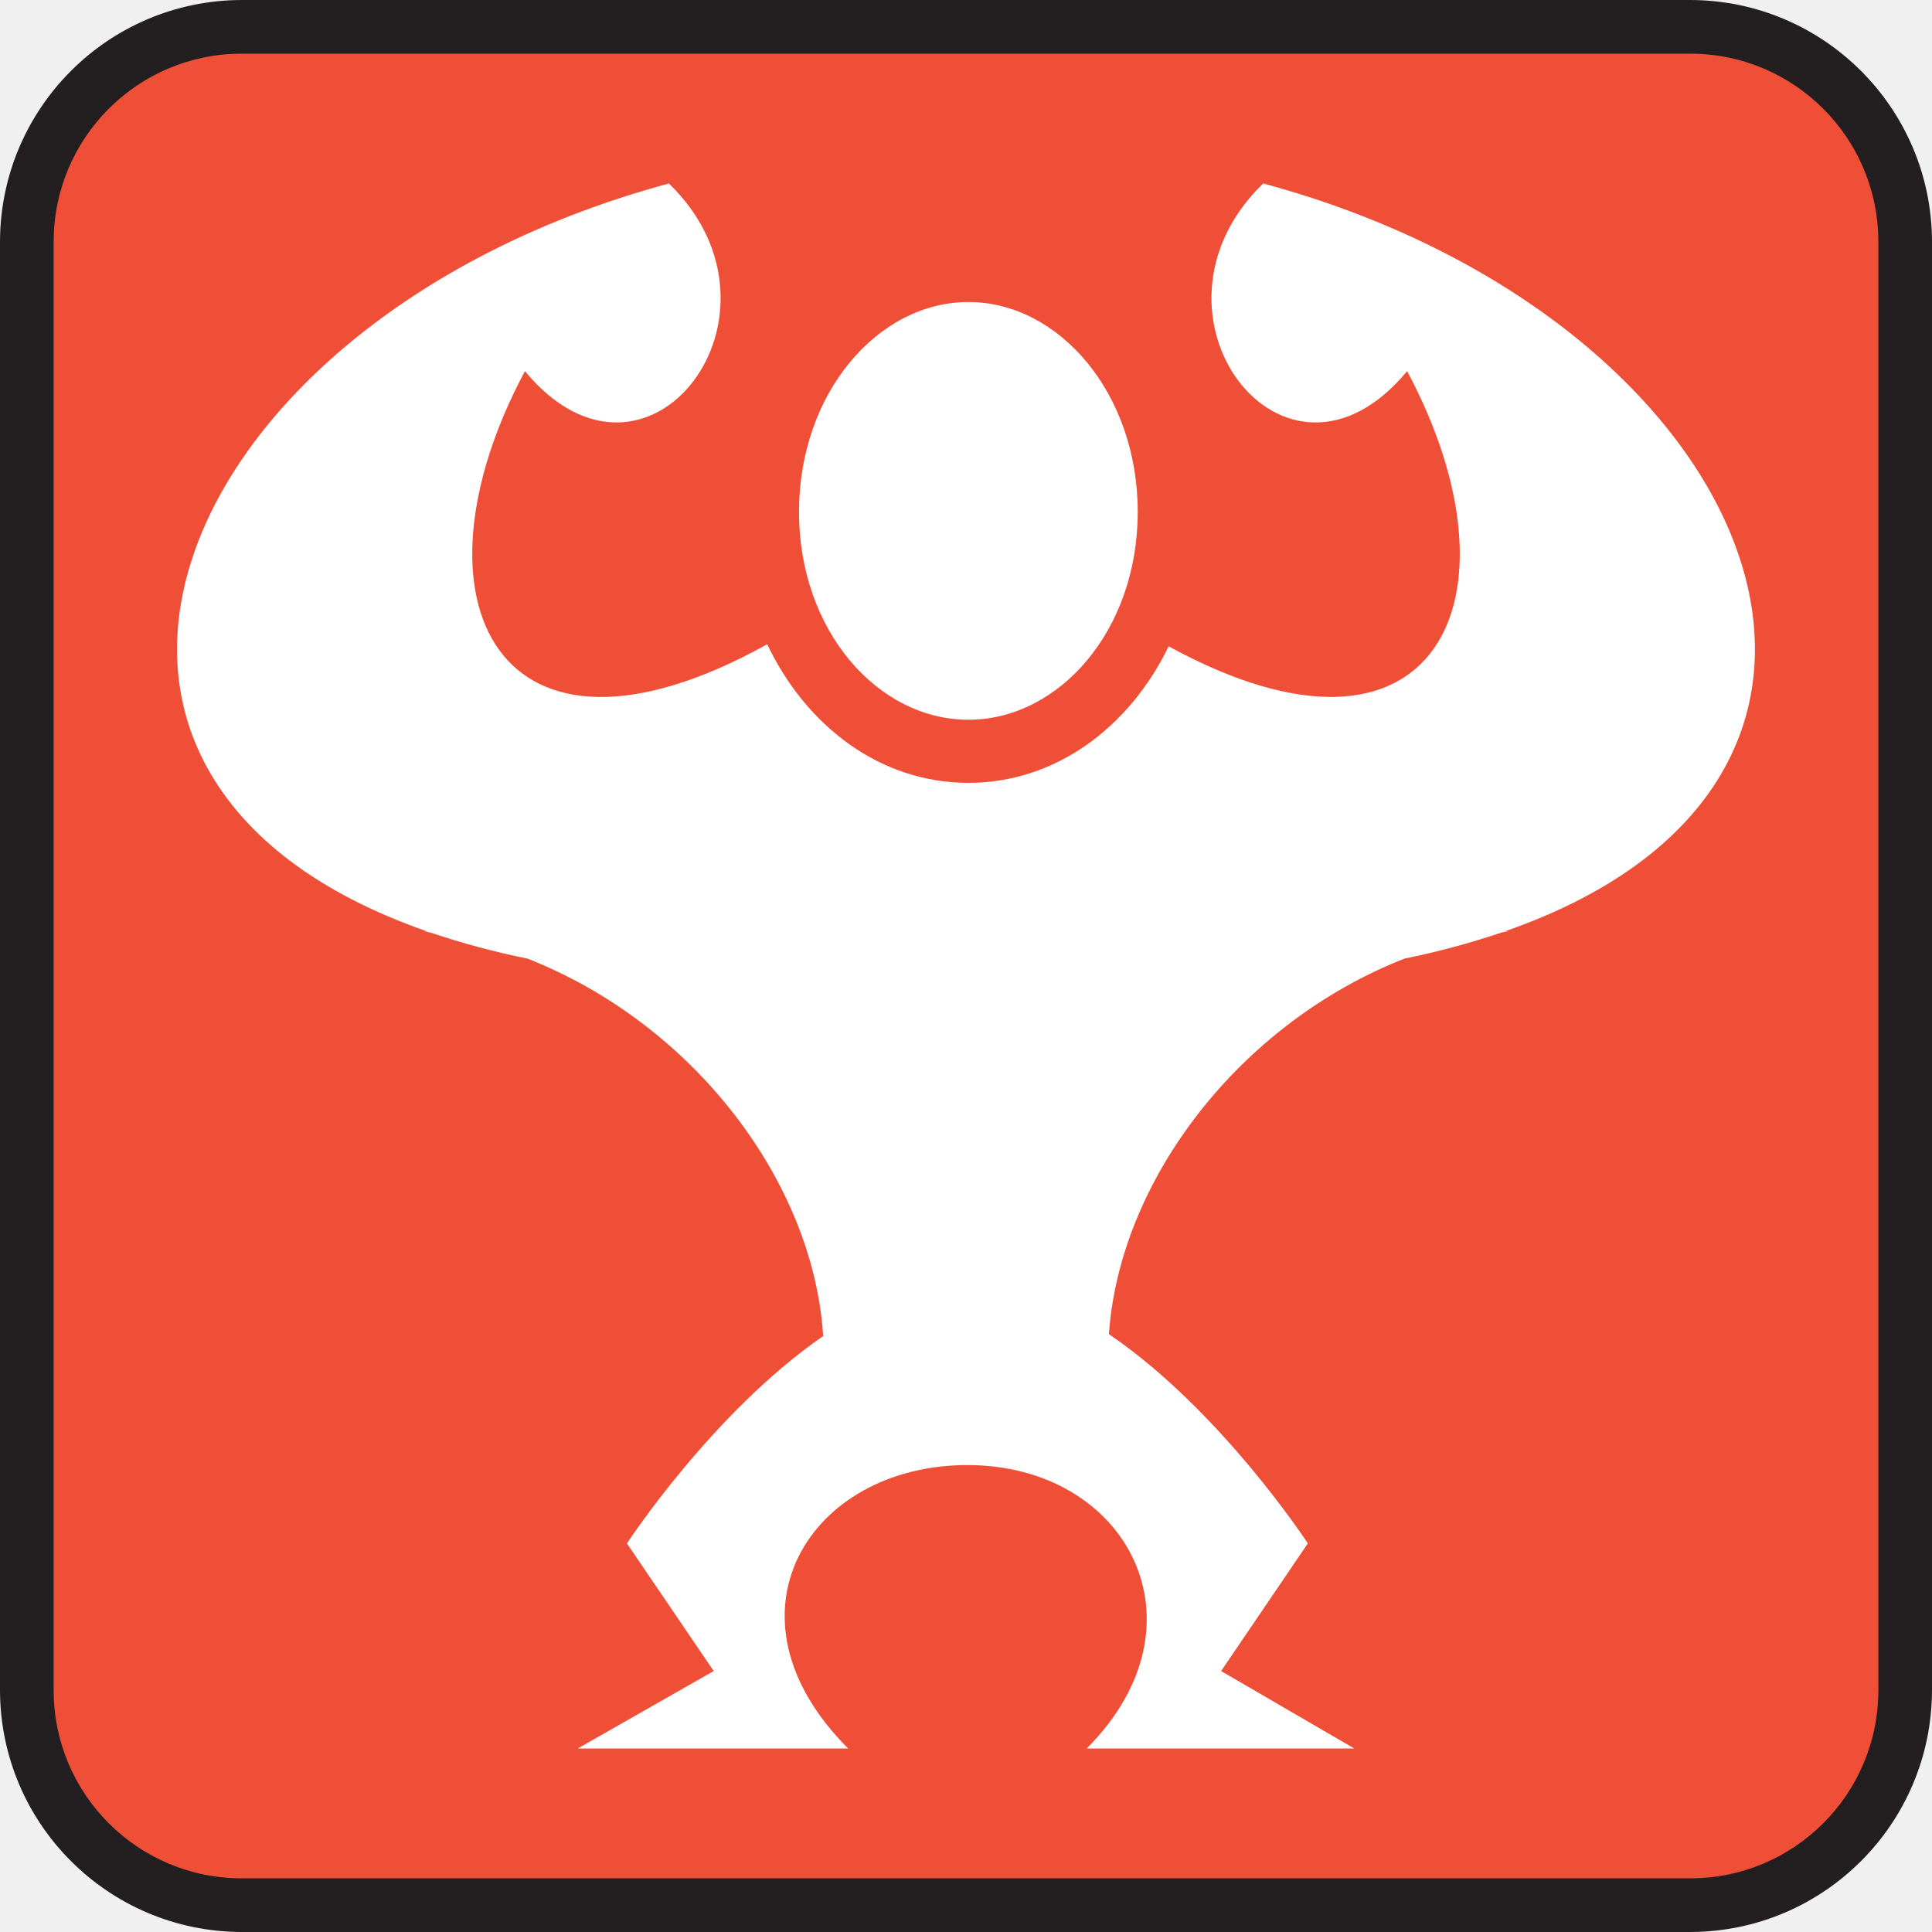
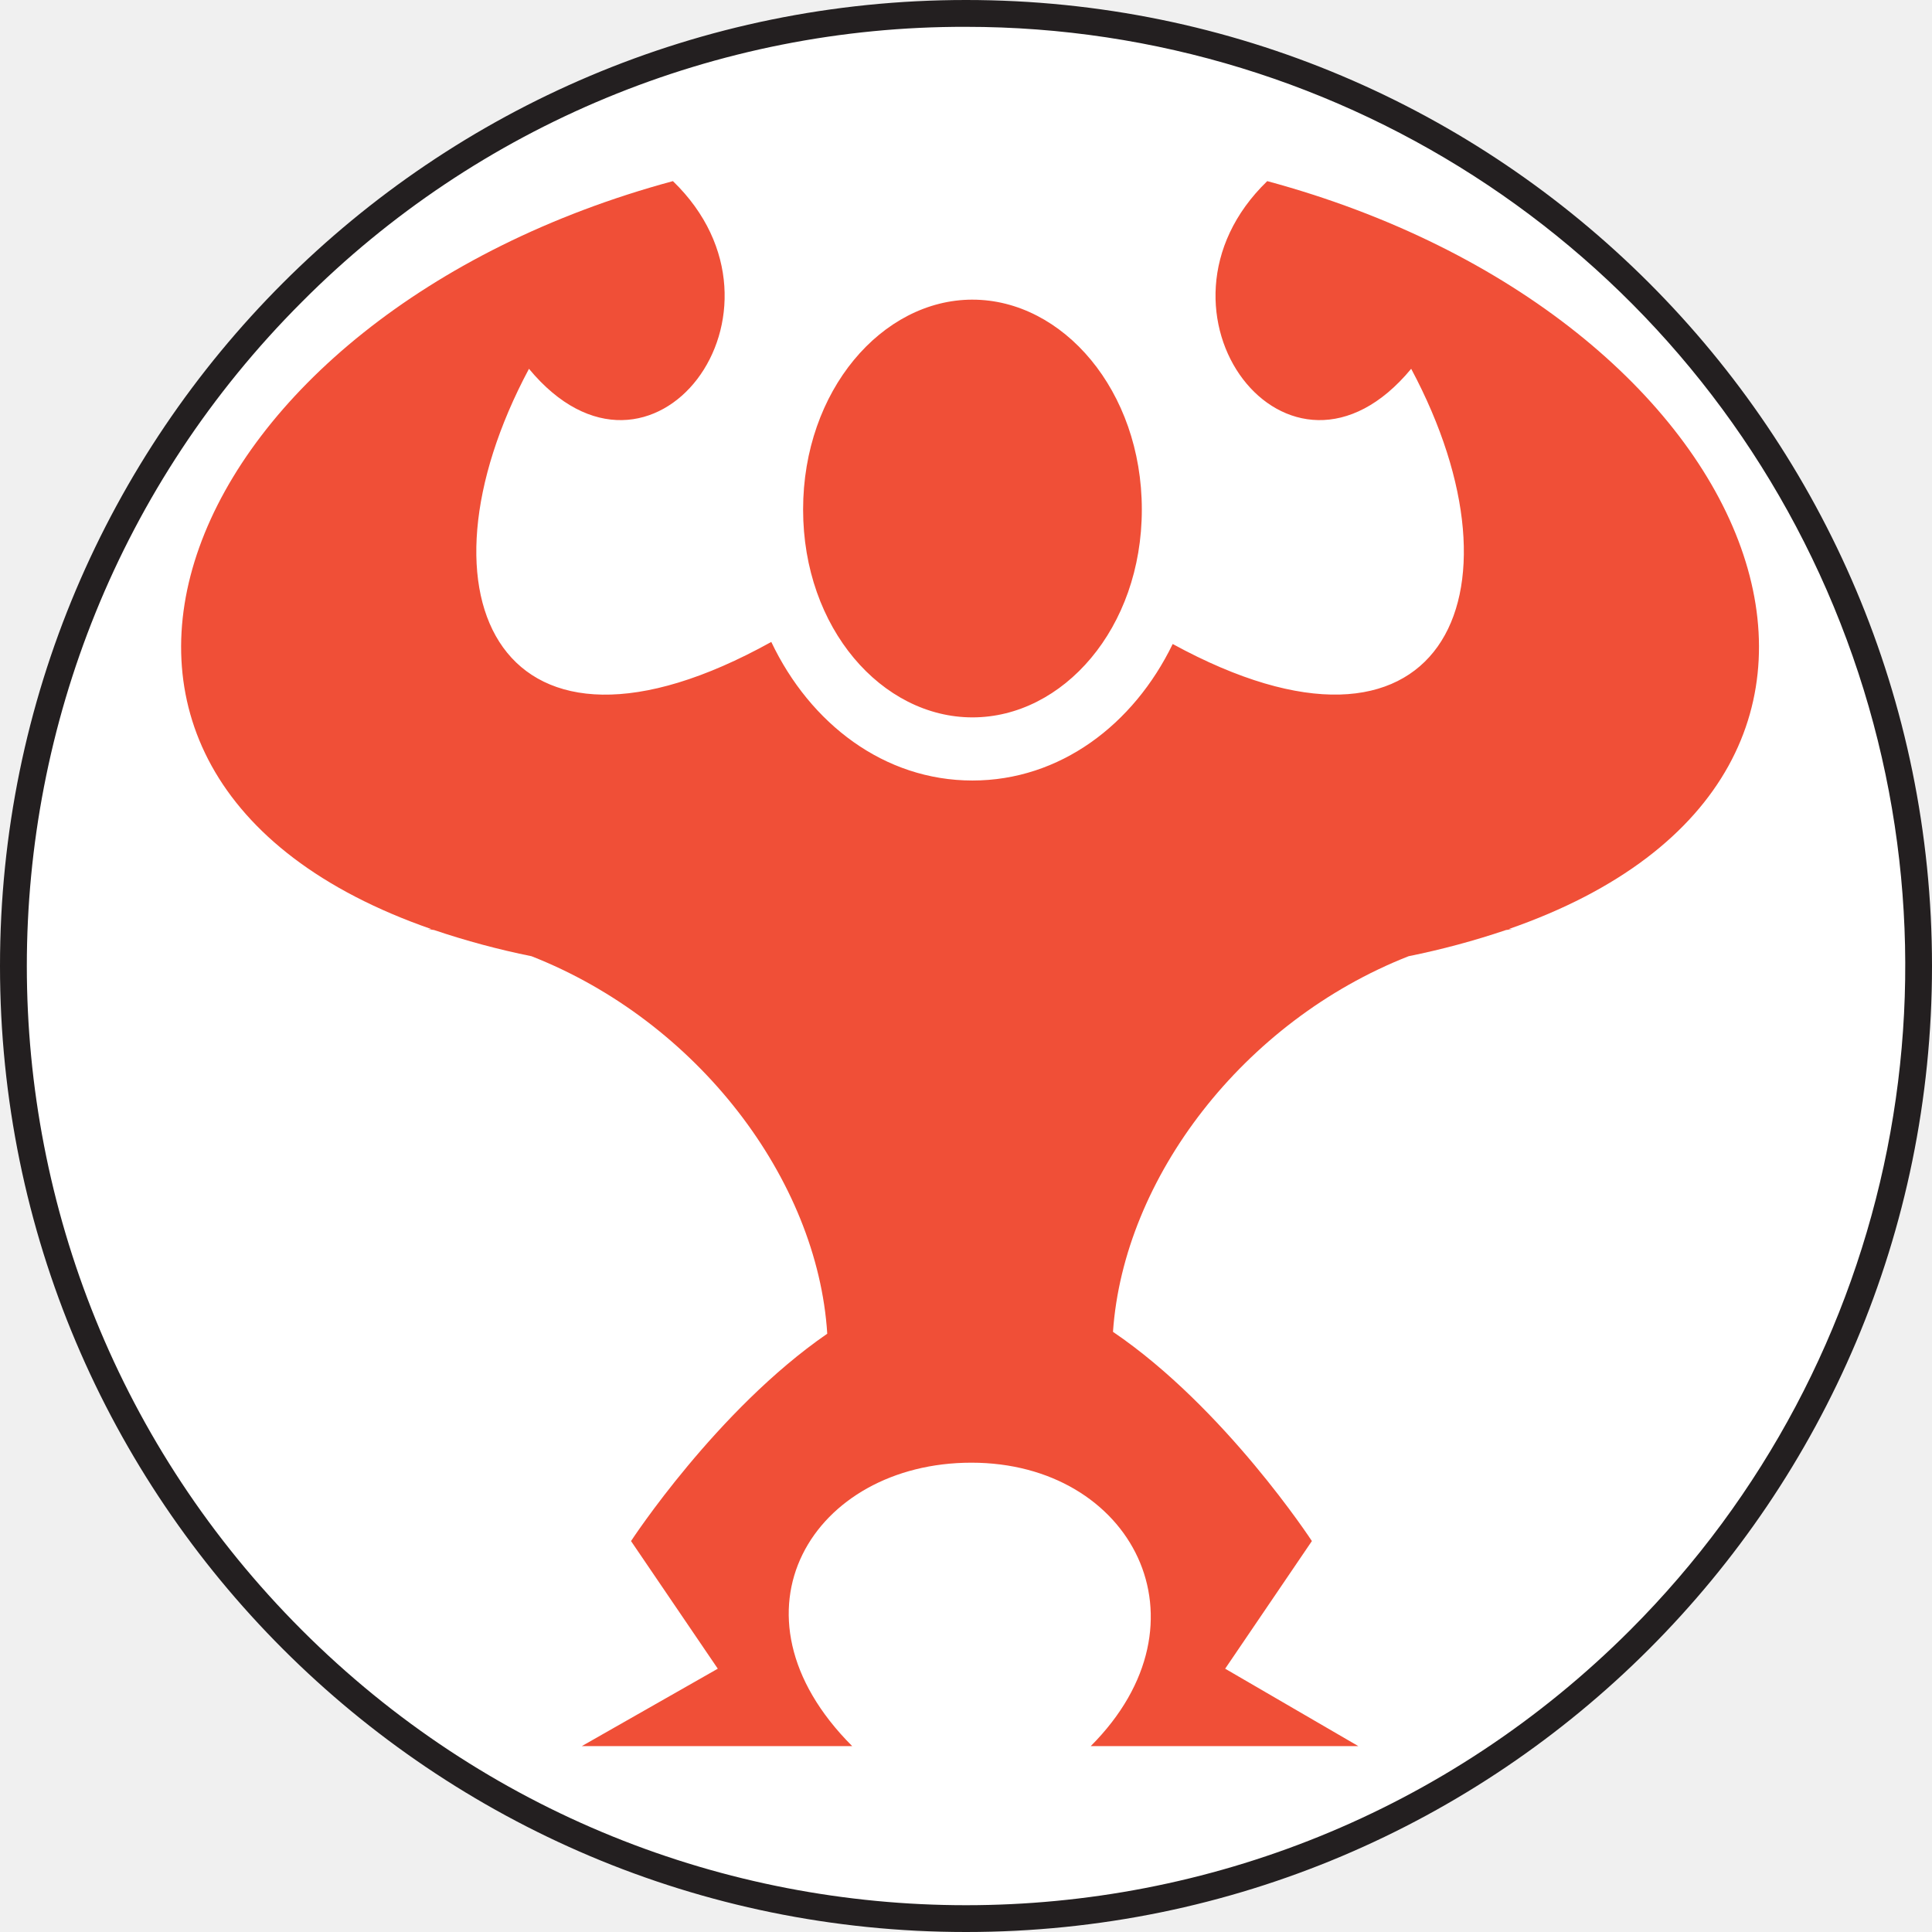
<svg xmlns="http://www.w3.org/2000/svg" width="4in" height="4in" viewBox="0 0 288 288">
  <g>
-     <rect x="4" y="4" width="280" height="280" rx="32" fill="#f04f37" />
-     <path d="M252,8a28.032,28.032,0,0,1,28,28V252a28.032,28.032,0,0,1-28,28H36A28.032,28.032,0,0,1,8,252V36A28.032,28.032,0,0,1,36,8H252m0-8H36A36.106,36.106,0,0,0,0,36V252a36.106,36.106,0,0,0,36,36H252a36.106,36.106,0,0,0,36-36V36A36.106,36.106,0,0,0,252,0Z" fill="#231f20" />
+     <circle cx="144" cy="144" r="142" fill="#fff" />
+     <path d="M144,4a140,140,0,0,1,99,239A140,140,0,0,1,45.005,45.005,139.087,139.087,0,0,1,144,4m0-4A144,144,0,1,0,288,144,144,144,0,0,0,144,0Z" fill="#231f20" />
  </g>
-   <path d="M99.7,27.354c-73.933,19.966-102.352,88.466-36,111.5h-.539c.313.043.627.092.938.138a119.155,119.155,0,0,0,14.525,3.905c24.739,9.717,42.633,33.262,44.084,56.271-16.484,11.36-29.251,30.91-29.251,30.91L106.39,249.1,86.116,260.647h40.317c-19.883-19.888-5.784-42.253,17.768-42.253,23.875,0,36.371,23.664,17.784,42.253h39.9L182.028,249.1l12.928-19.028s-12.973-19.871-29.65-31.186c1.576-22.922,19.428-46.317,44.068-55.995a119.088,119.088,0,0,0,14.524-3.905c.311-.046.626-.095.939-.137h-.554c66.365-23.029,37.953-91.532-35.982-111.5-20.03,19.364,3.216,50.013,21.457,27.975,18.15,33.978,4.232,62.755-35.551,41.024-5.843,12.047-16.828,20.35-29.85,20.35-13.134,0-24.183-8.444-29.988-20.658-40.221,22.321-54.356-6.577-36.121-40.716,18.243,22.038,41.488-8.611,21.458-27.974Zm44.655,17.668c-13.471,0-25.247,13.553-25.247,31.286s11.776,30.985,25.247,30.985,25.246-13.251,25.246-30.984S157.83,45.022,144.359,45.022Z" fill="#fff" />
+   <path d="M100.309,27c-73.933,19.965-102.352,88.466-36,111.5h-.539c.313.042.627.092.938.138a119.155,119.155,0,0,0,14.525,3.905c24.739,9.717,42.633,33.262,44.084,56.271-16.484,11.36-29.251,30.91-29.251,30.91L107,248.75,86.721,260.294h40.317c-19.883-19.888-5.784-42.254,17.768-42.254,23.875,0,36.371,23.665,17.784,42.254h39.9L182.633,248.75l12.928-19.028s-12.973-19.871-29.65-31.187c1.576-22.921,19.428-46.316,44.068-55.994a119.088,119.088,0,0,0,14.524-3.905c.311-.046.626-.1.938-.137h-.553C291.253,115.47,262.841,46.967,188.906,27c-20.03,19.364,3.216,50.013,21.457,27.975C228.513,88.953,214.6,117.73,174.812,96c-5.843,12.046-16.828,20.35-29.85,20.35-13.134,0-24.183-8.444-29.988-20.658-40.221,22.32-54.356-6.577-36.121-40.716C97.1,77.013,120.341,46.364,100.311,27Zm44.655,17.667c-13.471,0-25.247,13.554-25.247,31.287s11.776,30.985,25.247,30.985S170.21,93.689,170.21,75.956s-11.775-31.287-25.246-31.287Z" fill="#f04f37" />
</svg>
